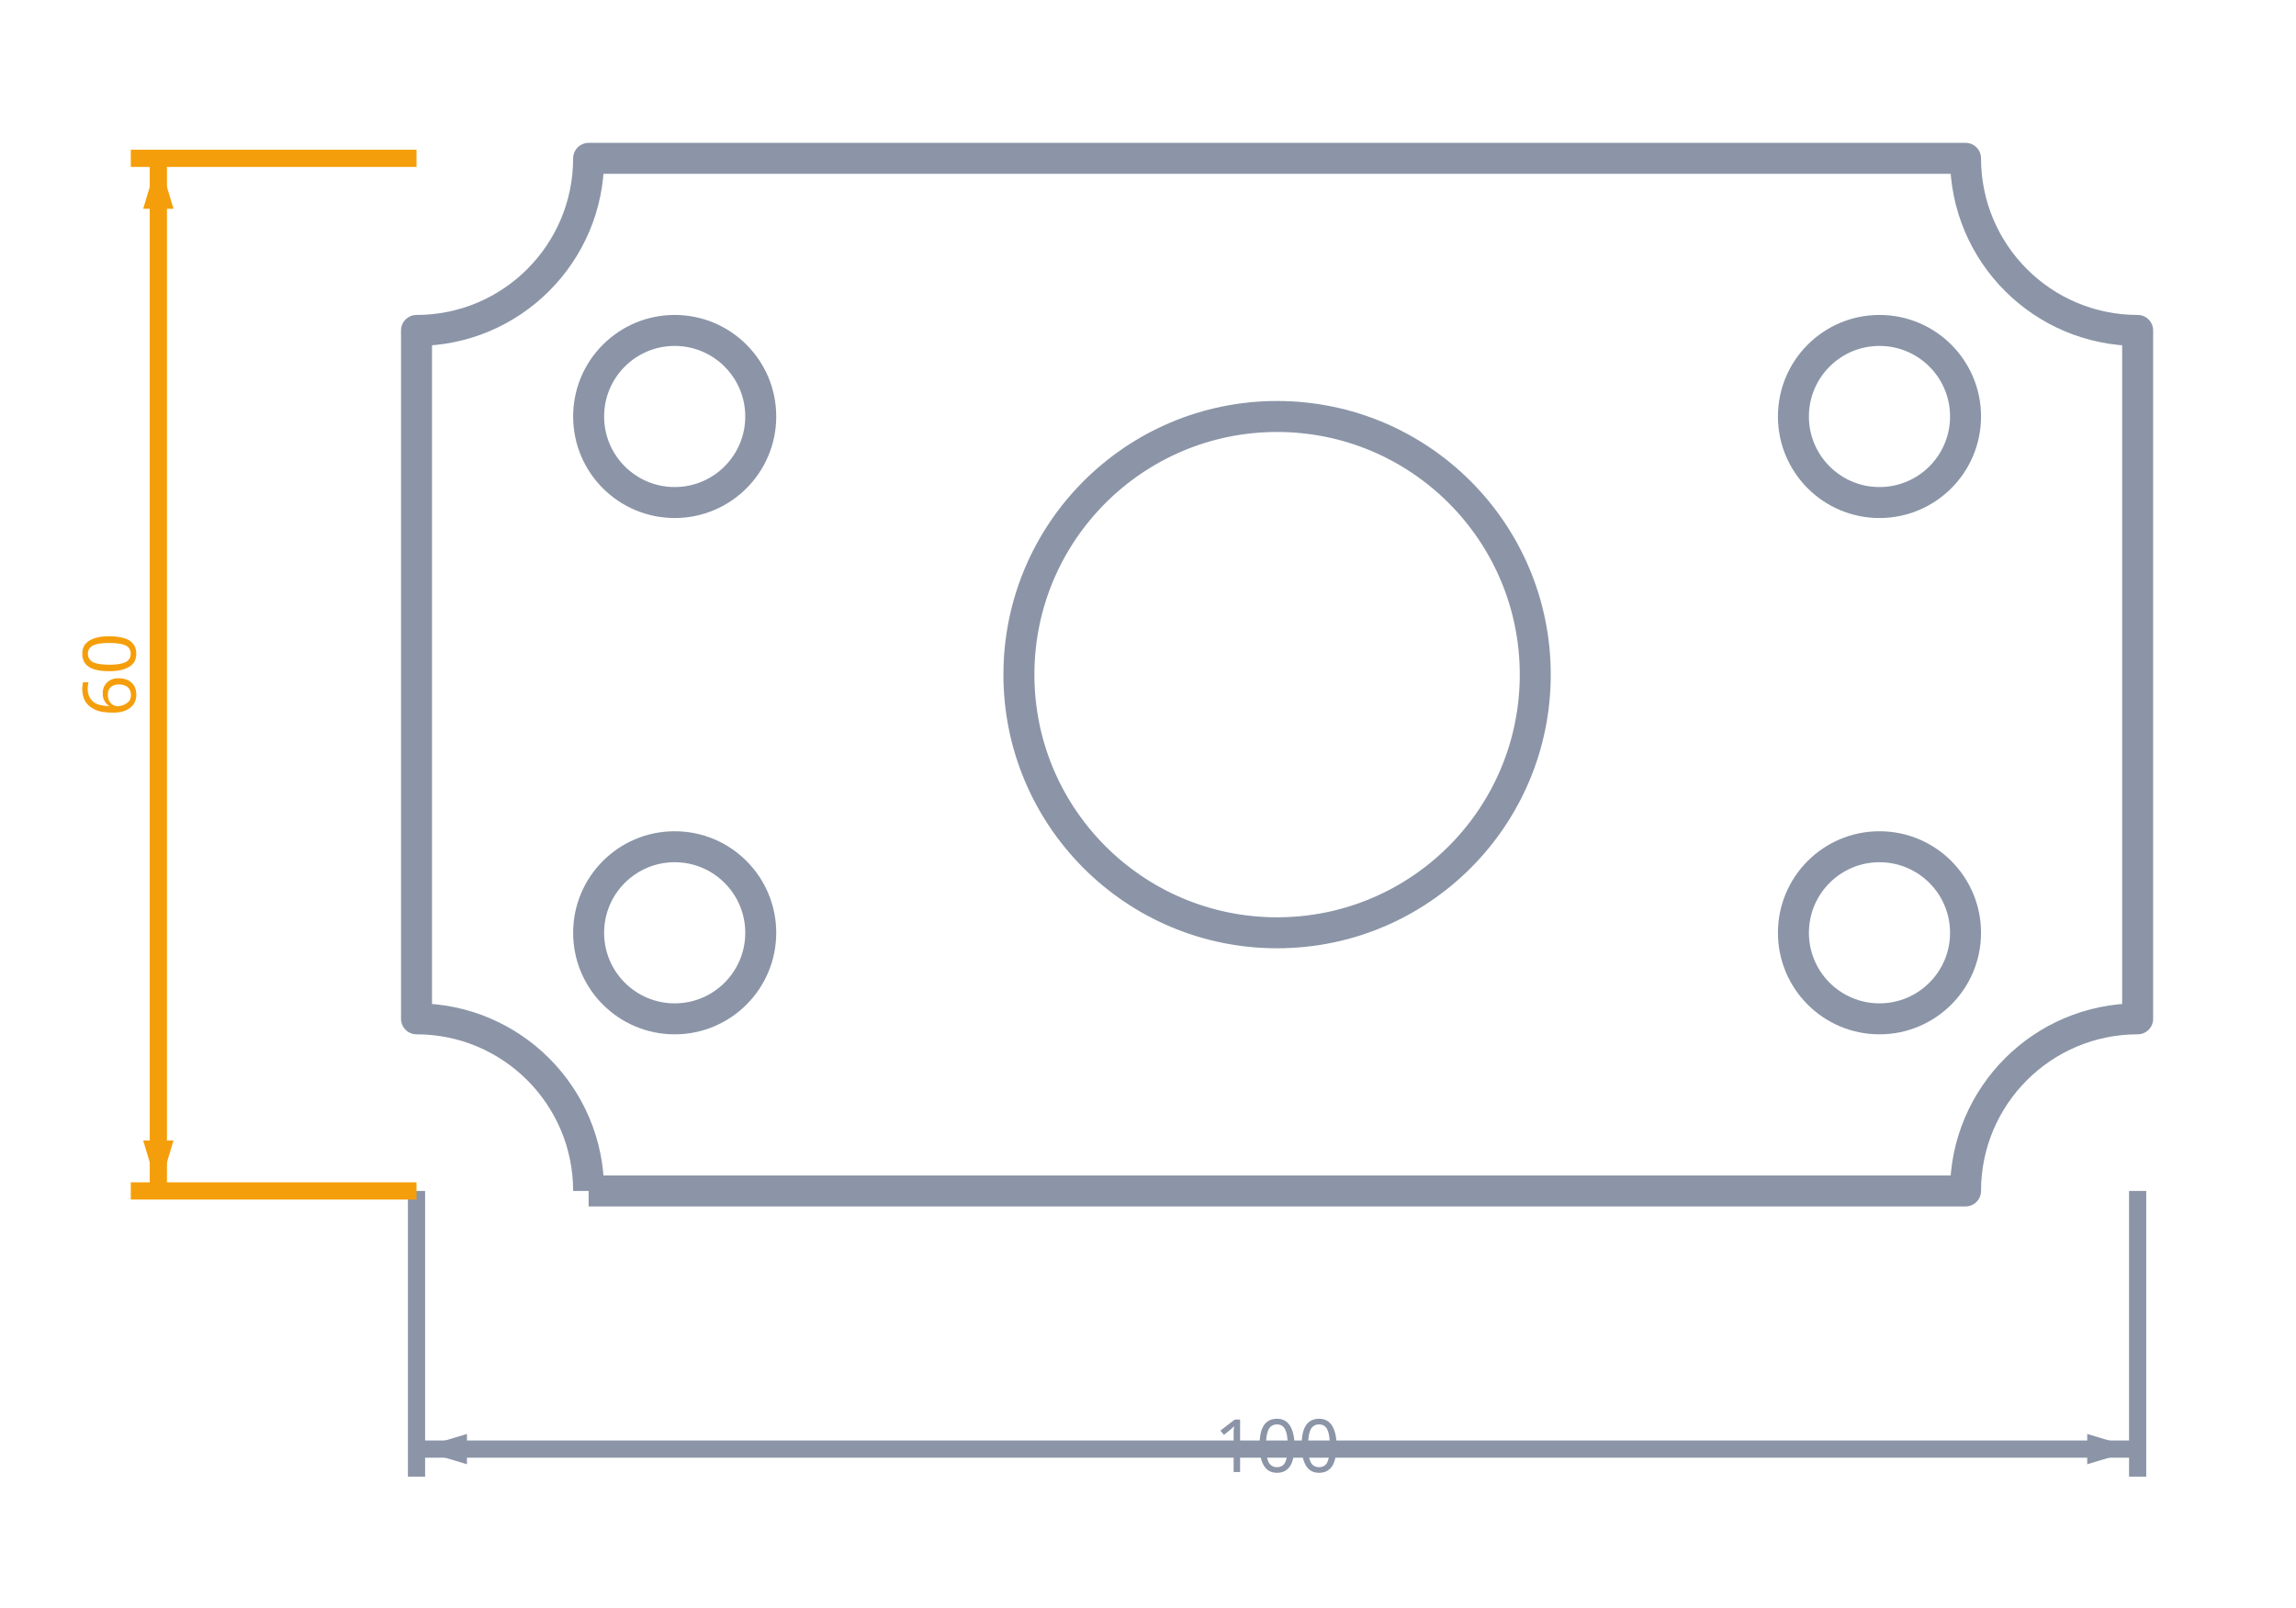
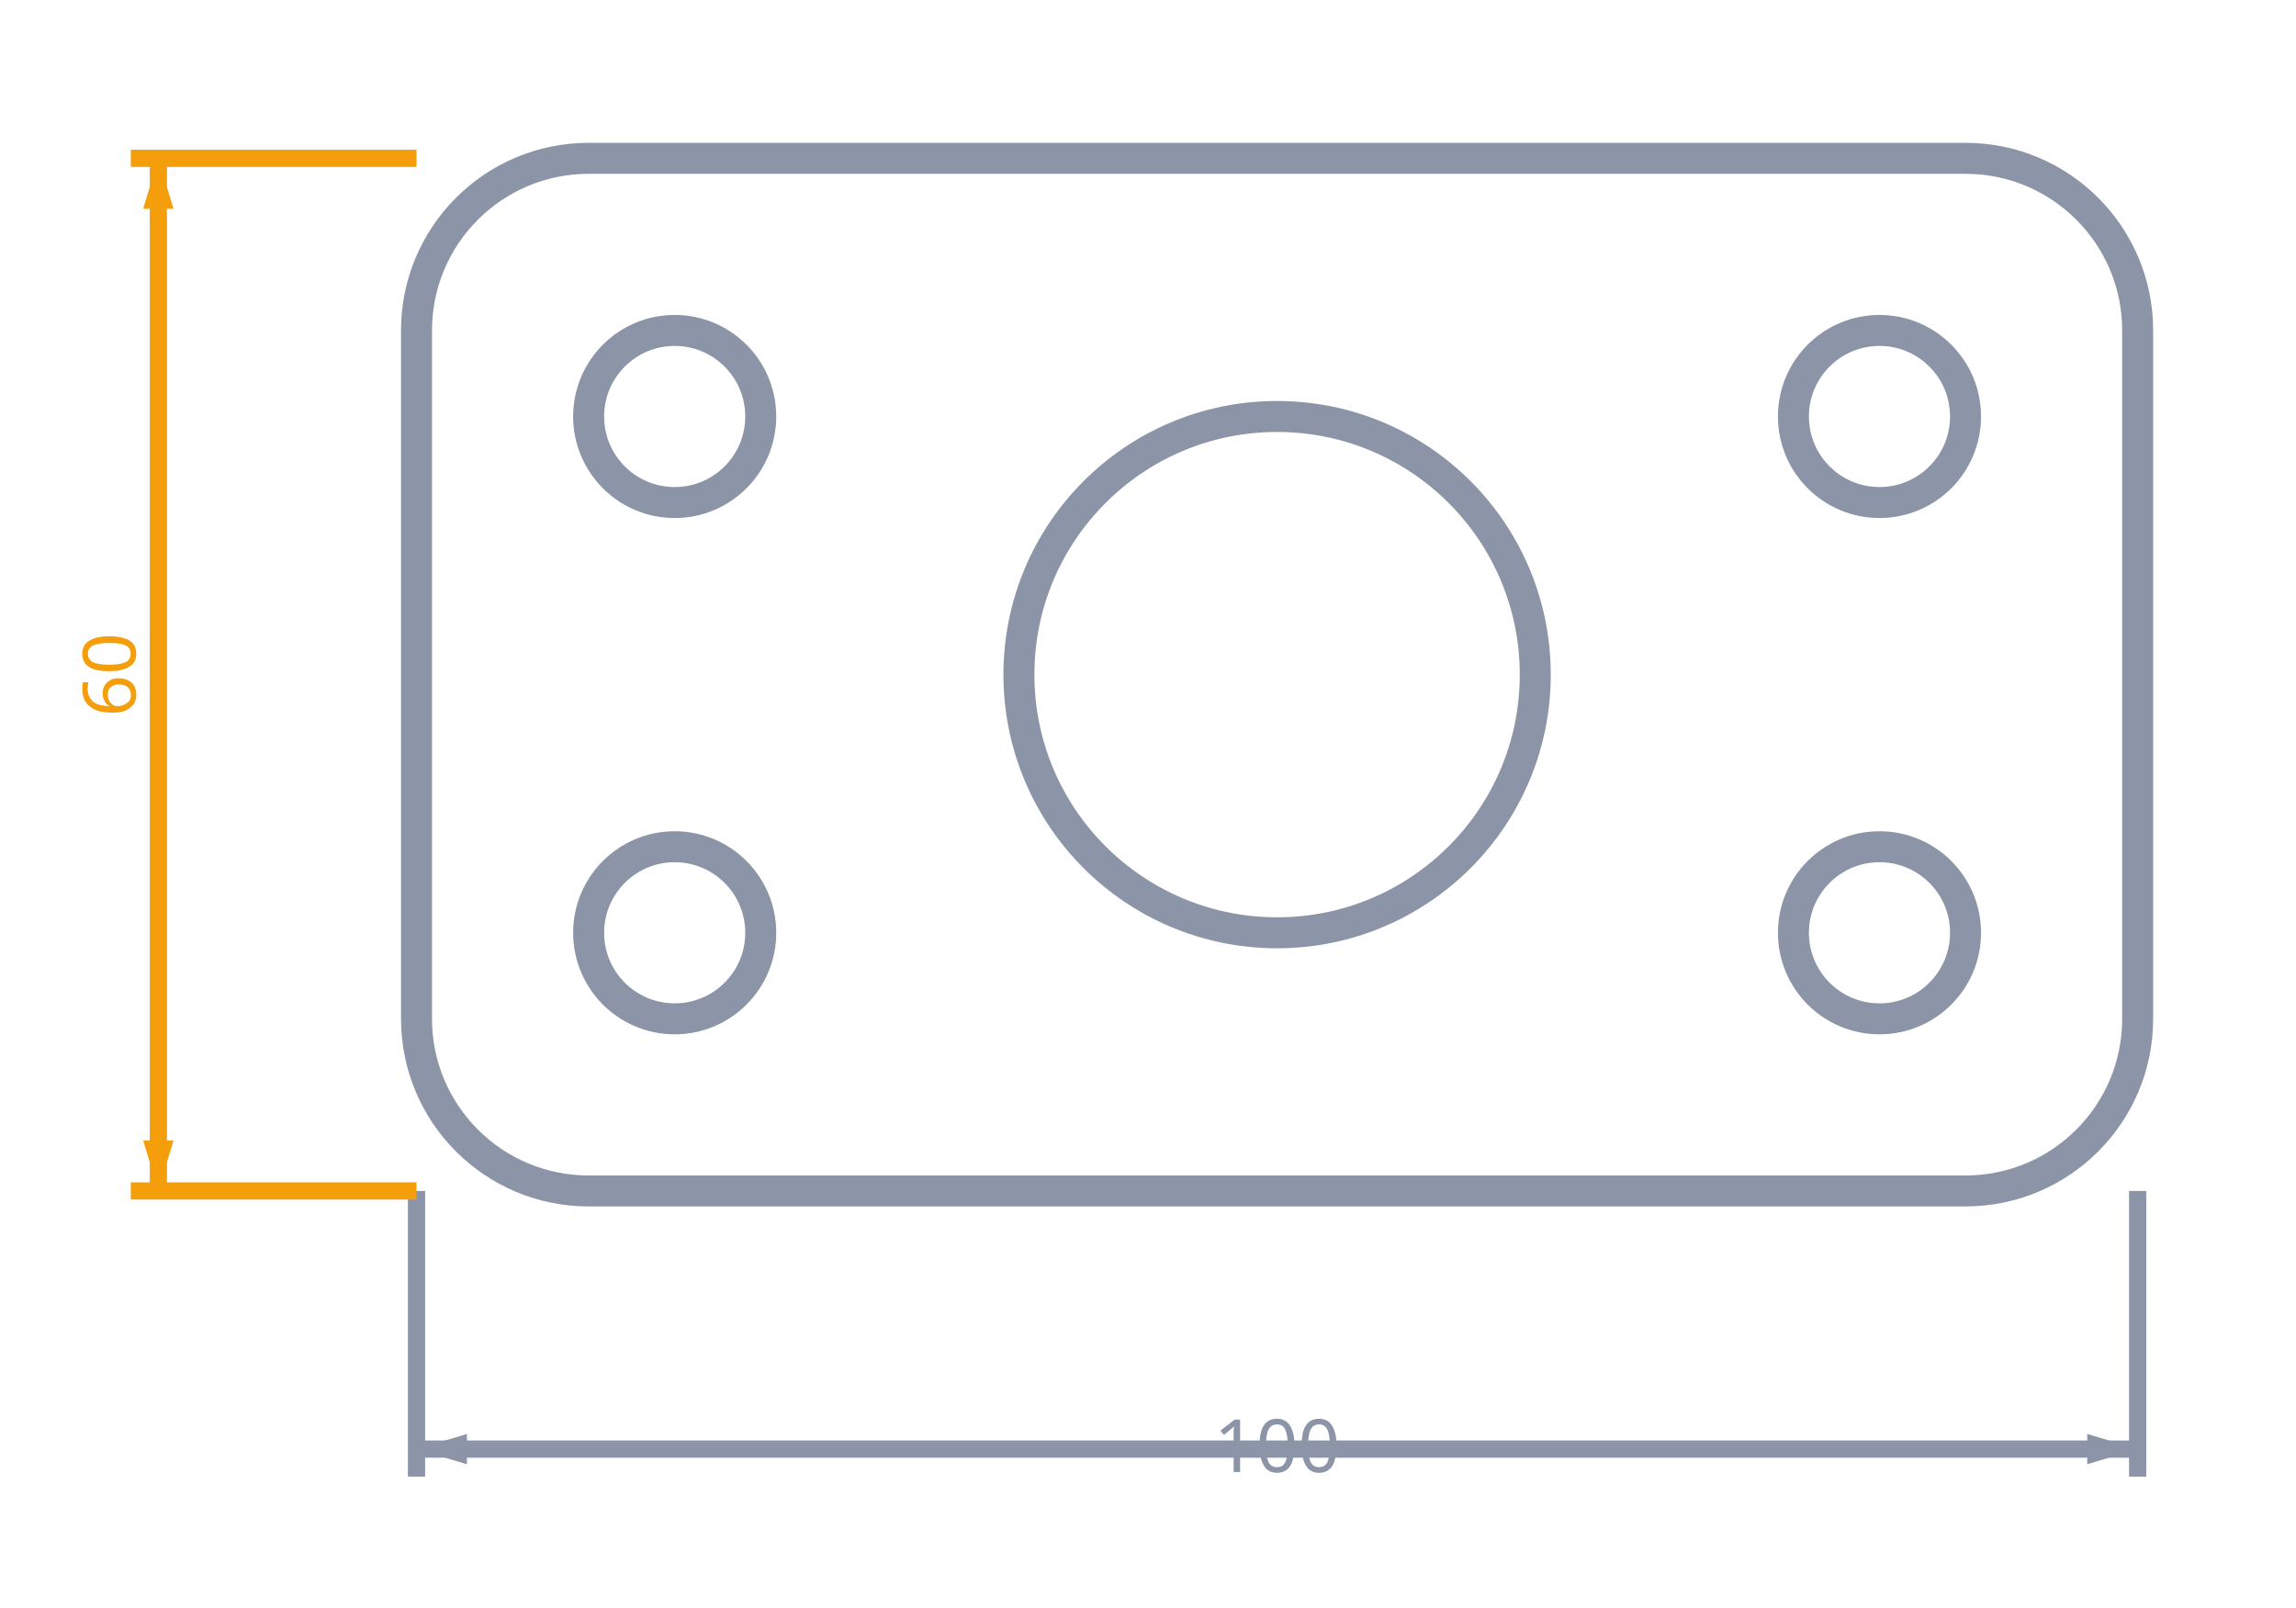
<svg xmlns="http://www.w3.org/2000/svg" viewBox="0 0 133.4 93.4" font-family="IBM Plex Sans, Segoe UI, sans-serif" role="img" aria-label="Aukštis: DIMLINEAR 60">
-   <path d="M34.2 69.2 L114.2 69.2 A10 10 0 0 1 124.2 59.2 L124.2 19.2 A10 10 0 0 1 114.2 9.2 L34.2 9.2 A10 10 0 0 1 24.2 19.2 L24.2 59.2 A10 10 0 0 1 34.2 69.2" fill="none" stroke="#8b95a7" stroke-width="1.8" vector-effect="non-scaling-stroke" stroke-linejoin="round" />
+   <path d="M34.2 69.2 L114.2 69.2 A10 10 0 0 0 124.2 59.2 L124.2 19.2 A10 10 0 0 0 114.2 9.2 L34.2 9.2 A10 10 0 0 0 24.2 19.2 L24.2 59.2 A10 10 0 0 0 34.2 69.2" fill="none" stroke="#8b95a7" stroke-width="1.8" vector-effect="non-scaling-stroke" stroke-linejoin="round" />
  <circle cx="74.2" cy="39.2" r="15" fill="none" stroke="#8b95a7" stroke-width="1.8" vector-effect="non-scaling-stroke" />
  <circle cx="39.2" cy="54.2" r="5" fill="none" stroke="#8b95a7" stroke-width="1.8" vector-effect="non-scaling-stroke" />
  <circle cx="109.2" cy="54.2" r="5" fill="none" stroke="#8b95a7" stroke-width="1.8" vector-effect="non-scaling-stroke" />
  <circle cx="39.2" cy="24.2" r="5" fill="none" stroke="#8b95a7" stroke-width="1.8" vector-effect="non-scaling-stroke" />
  <circle cx="109.2" cy="24.2" r="5" fill="none" stroke="#8b95a7" stroke-width="1.8" vector-effect="non-scaling-stroke" />
  <line x1="24.2" y1="69.2" x2="24.2" y2="85.8" stroke="#8b95a7" stroke-width="1" vector-effect="non-scaling-stroke" />
  <line x1="124.2" y1="69.2" x2="124.2" y2="85.8" stroke="#8b95a7" stroke-width="1" vector-effect="non-scaling-stroke" />
  <line x1="24.2" y1="84.2" x2="124.2" y2="84.2" stroke="#8b95a7" stroke-width="1" vector-effect="non-scaling-stroke" />
  <polygon points="24.2,84.2 27.13,85.08 27.13,83.32" fill="#8b95a7" />
  <polygon points="124.2,84.2 121.27,83.32 121.27,85.08" fill="#8b95a7" />
  <text x="74.2" y="85.53" font-size="4.27" fill="#8b95a7" text-anchor="middle">100</text>
  <line x1="24.2" y1="69.2" x2="7.6" y2="69.2" stroke="#f59e0b" stroke-width="1" vector-effect="non-scaling-stroke" />
  <line x1="24.2" y1="9.2" x2="7.6" y2="9.2" stroke="#f59e0b" stroke-width="1" vector-effect="non-scaling-stroke" />
  <line x1="9.2" y1="69.2" x2="9.2" y2="9.2" stroke="#f59e0b" stroke-width="1" vector-effect="non-scaling-stroke" />
  <polygon points="9.2,69.2 10.08,66.27 8.32,66.27" fill="#f59e0b" />
  <polygon points="9.2,9.2 8.32,12.13 10.08,12.13" fill="#f59e0b" />
  <text x="7.87" y="39.2" font-size="4.27" fill="#f59e0b" text-anchor="middle" transform="rotate(-90 7.87 39.2)">60</text>
</svg>
